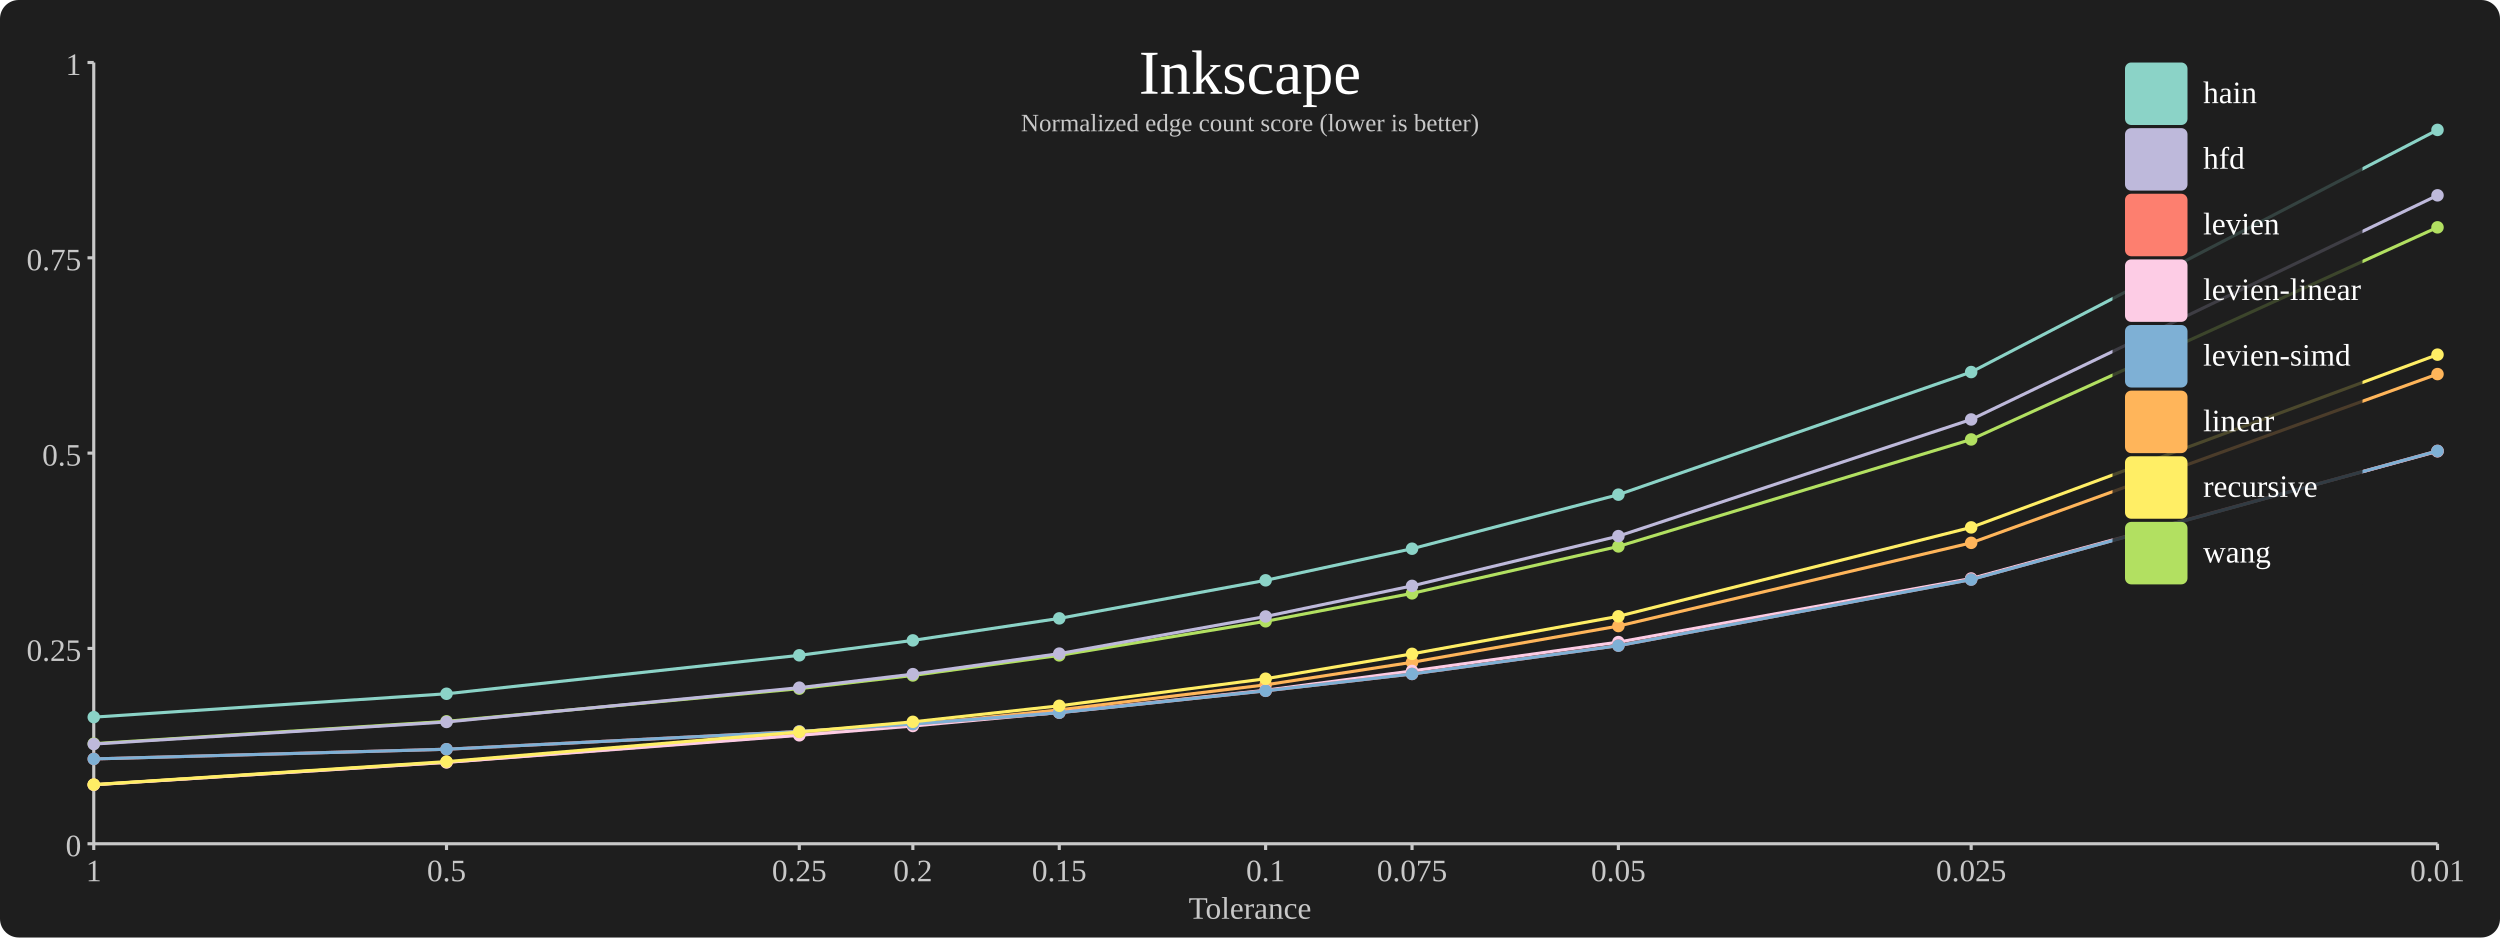
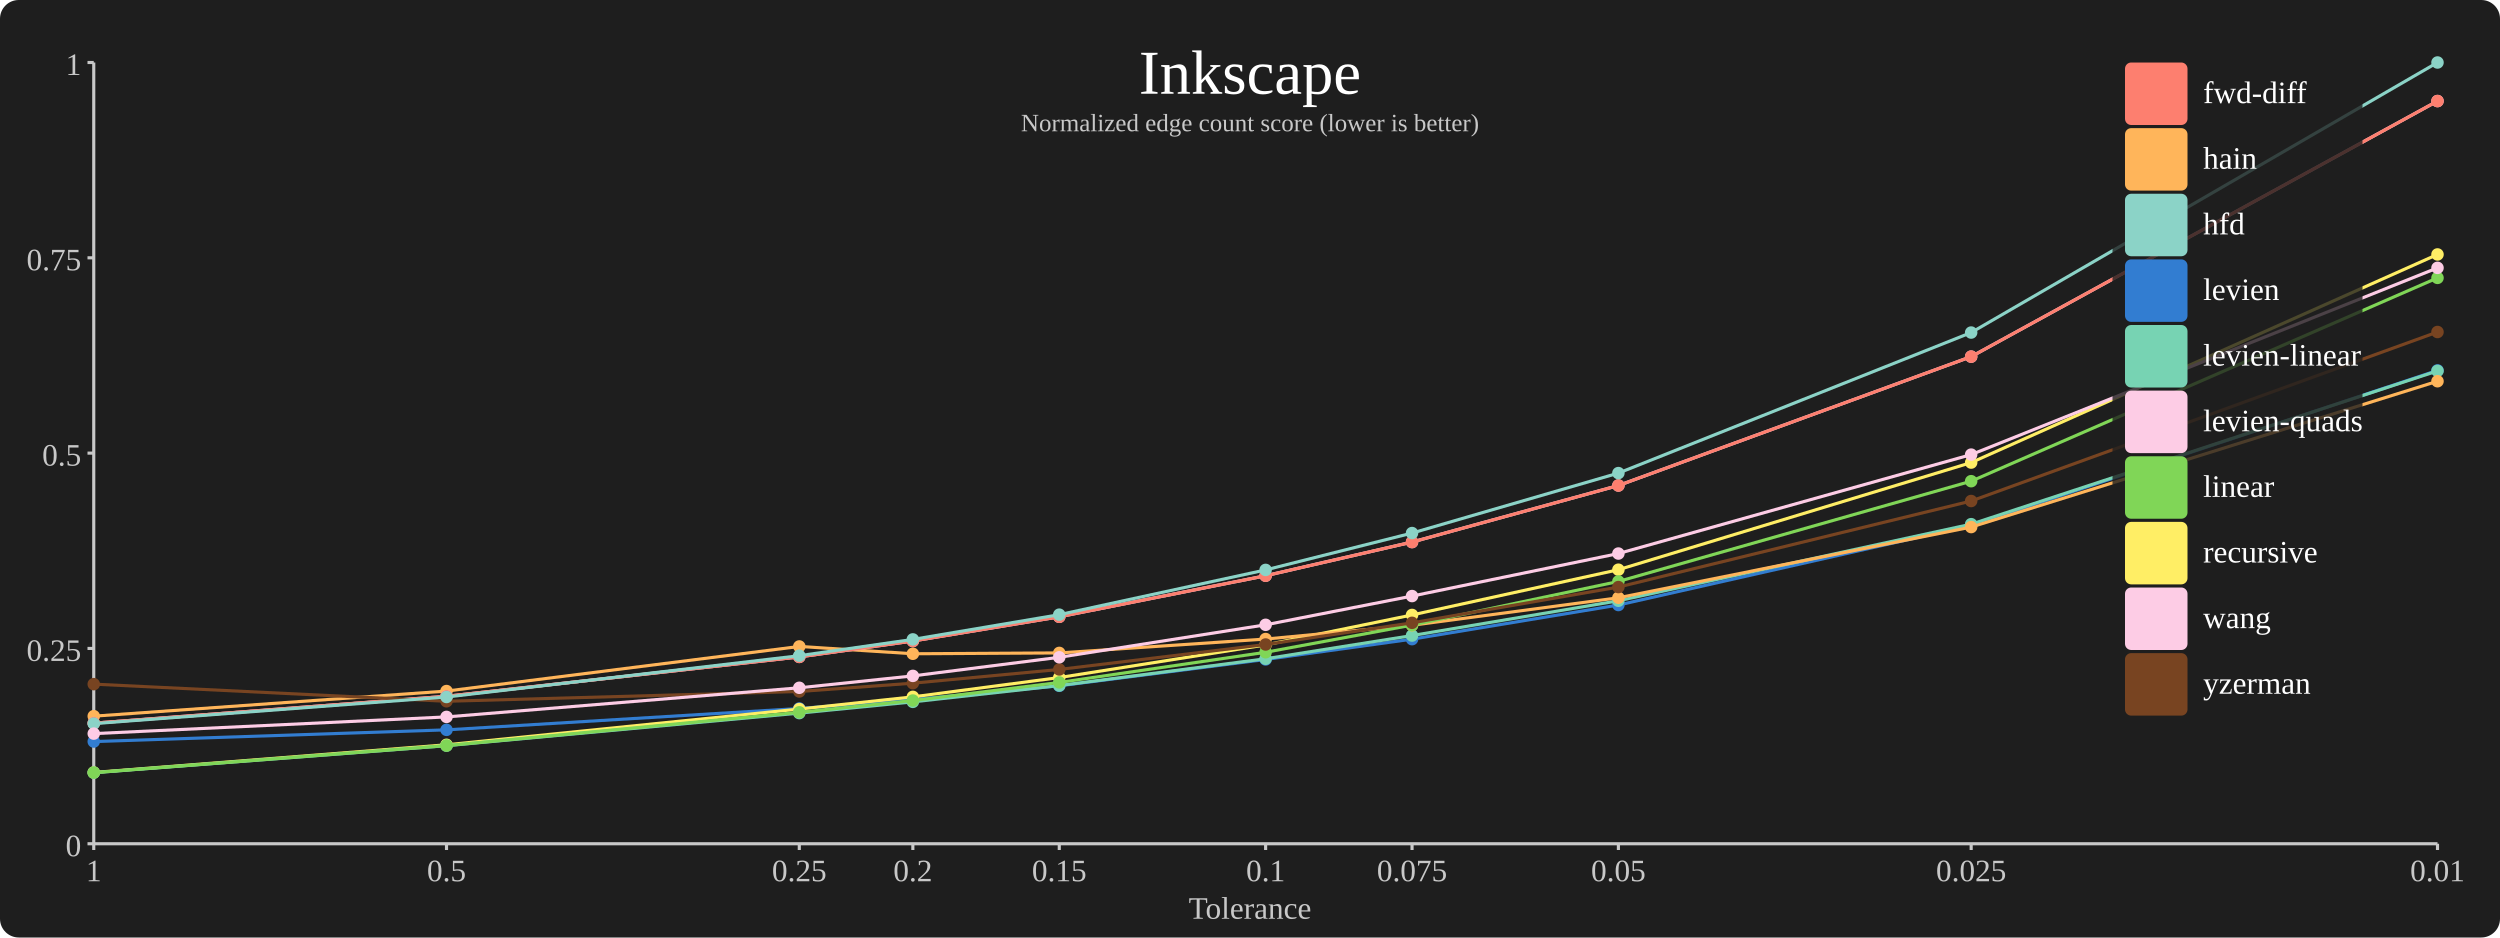
<svg xmlns="http://www.w3.org/2000/svg" viewBox="0 0 800 300">
  <rect x="0" y="0" width="800" height="300" ry="6" style="fill:rgb(30,30,30);stroke:none;fill-opacity:1;stroke-opacity:1;" />
  <path d="M 30 20 L 30 270" style="stroke:rgb(200,200,200);stroke-width:1" />
  <path d="M 30 270 L 780 270" style="stroke:rgb(200,200,200);stroke-width:1" />
  <path d="M 780 270 L 780 272" style="stroke:rgb(200,200,200);stroke-width:1" />
  <text x="780" y="282" style="font-size:10px;fill:rgb(200,200,200);text-anchor:middle;text-align:center;"> 0.01 </text>
  <path d="M 630.772 270 L 630.772 272" style="stroke:rgb(200,200,200);stroke-width:1" />
  <text x="630.772" y="282" style="font-size:10px;fill:rgb(200,200,200);text-anchor:middle;text-align:center;"> 0.025 </text>
  <path d="M 517.886 270 L 517.886 272" style="stroke:rgb(200,200,200);stroke-width:1" />
  <text x="517.886" y="282" style="font-size:10px;fill:rgb(200,200,200);text-anchor:middle;text-align:center;"> 0.05 </text>
  <path d="M 451.852 270 L 451.852 272" style="stroke:rgb(200,200,200);stroke-width:1" />
  <text x="451.852" y="282" style="font-size:10px;fill:rgb(200,200,200);text-anchor:middle;text-align:center;"> 0.075 </text>
  <path d="M 405 270 L 405 272" style="stroke:rgb(200,200,200);stroke-width:1" />
  <text x="405" y="282" style="font-size:10px;fill:rgb(200,200,200);text-anchor:middle;text-align:center;"> 0.1 </text>
  <path d="M 338.966 270 L 338.966 272" style="stroke:rgb(200,200,200);stroke-width:1" />
  <text x="338.966" y="282" style="font-size:10px;fill:rgb(200,200,200);text-anchor:middle;text-align:center;"> 0.15 </text>
  <path d="M 292.114 270 L 292.114 272" style="stroke:rgb(200,200,200);stroke-width:1" />
  <text x="292.114" y="282" style="font-size:10px;fill:rgb(200,200,200);text-anchor:middle;text-align:center;"> 0.2 </text>
  <path d="M 255.773 270 L 255.773 272" style="stroke:rgb(200,200,200);stroke-width:1" />
  <text x="255.773" y="282" style="font-size:10px;fill:rgb(200,200,200);text-anchor:middle;text-align:center;"> 0.25 </text>
  <path d="M 142.886 270 L 142.886 272" style="stroke:rgb(200,200,200);stroke-width:1" />
  <text x="142.886" y="282" style="font-size:10px;fill:rgb(200,200,200);text-anchor:middle;text-align:center;"> 0.5 </text>
  <path d="M 30 270 L 30 272" style="stroke:rgb(200,200,200);stroke-width:1" />
  <text x="30" y="282" style="font-size:10px;fill:rgb(200,200,200);text-anchor:middle;text-align:center;"> 1 </text>
  <path d="M 28 270 L 30 270" style="stroke:rgb(200,200,200);stroke-width:1" />
  <text x="26" y="274" style="font-size:10px;fill:rgb(200,200,200);text-anchor:end;text-align:right;"> 0 </text>
  <path d="M 28 207.5 L 30 207.5" style="stroke:rgb(200,200,200);stroke-width:1" />
  <text x="26" y="211.5" style="font-size:10px;fill:rgb(200,200,200);text-anchor:end;text-align:right;"> 0.25 </text>
  <path d="M 28 145 L 30 145" style="stroke:rgb(200,200,200);stroke-width:1" />
  <text x="26" y="149" style="font-size:10px;fill:rgb(200,200,200);text-anchor:end;text-align:right;"> 0.5 </text>
  <path d="M 28 82.5 L 30 82.5" style="stroke:rgb(200,200,200);stroke-width:1" />
  <text x="26" y="86.5" style="font-size:10px;fill:rgb(200,200,200);text-anchor:end;text-align:right;"> 0.75 </text>
  <path d="M 28 20 L 30 20" style="stroke:rgb(200,200,200);stroke-width:1" />
  <text x="26" y="24" style="font-size:10px;fill:rgb(200,200,200);text-anchor:end;text-align:right;"> 1 </text>
  <text x="400" y="294" style="font-size:10px;fill:rgb(200,200,200);text-anchor:middle;text-align:center;"> Tolerance </text>
-   <circle cx="780" cy="119.708" r="2" style="fill:rgb(255,181,90);stroke:none;fill-opacity:1;stroke-opacity:1;" />
-   <path d="M 780 119.708 L 630.772 173.707" style="stroke:rgb(255,181,90);stroke-width:1" />
-   <circle cx="630.772" cy="173.707" r="2" style="fill:rgb(255,181,90);stroke:none;fill-opacity:1;stroke-opacity:1;" />
-   <path d="M 630.772 173.707 L 517.886 200.335" style="stroke:rgb(255,181,90);stroke-width:1" />
-   <circle cx="517.886" cy="200.335" r="2" style="fill:rgb(255,181,90);stroke:none;fill-opacity:1;stroke-opacity:1;" />
-   <path d="M 517.886 200.335 L 451.852 211.93" style="stroke:rgb(255,181,90);stroke-width:1" />
-   <circle cx="451.852" cy="211.93" r="2" style="fill:rgb(255,181,90);stroke:none;fill-opacity:1;stroke-opacity:1;" />
-   <path d="M 451.852 211.93 L 405 219.143" style="stroke:rgb(255,181,90);stroke-width:1" />
-   <circle cx="405" cy="219.143" r="2" style="fill:rgb(255,181,90);stroke:none;fill-opacity:1;stroke-opacity:1;" />
-   <path d="M 405 219.143 L 338.966 227.155" style="stroke:rgb(255,181,90);stroke-width:1" />
-   <circle cx="338.966" cy="227.155" r="2" style="fill:rgb(255,181,90);stroke:none;fill-opacity:1;stroke-opacity:1;" />
-   <path d="M 338.966 227.155 L 292.114 231.96" style="stroke:rgb(255,181,90);stroke-width:1" />
-   <circle cx="292.114" cy="231.96" r="2" style="fill:rgb(255,181,90);stroke:none;fill-opacity:1;stroke-opacity:1;" />
-   <path d="M 292.114 231.96 L 255.773 235.08" style="stroke:rgb(255,181,90);stroke-width:1" />
-   <circle cx="255.773" cy="235.08" r="2" style="fill:rgb(255,181,90);stroke:none;fill-opacity:1;stroke-opacity:1;" />
-   <path d="M 255.773 235.08 L 142.886 243.923" style="stroke:rgb(255,181,90);stroke-width:1" />
-   <circle cx="142.886" cy="243.923" r="2" style="fill:rgb(255,181,90);stroke:none;fill-opacity:1;stroke-opacity:1;" />
-   <path d="M 142.886 243.923 L 30 251.11" style="stroke:rgb(255,181,90);stroke-width:1" />
-   <circle cx="30" cy="251.11" r="2" style="fill:rgb(255,181,90);stroke:none;fill-opacity:1;stroke-opacity:1;" />
-   <circle cx="780" cy="41.57" r="2" style="fill:rgb(139,211,199);stroke:none;fill-opacity:1;stroke-opacity:1;" />
-   <path d="M 780 41.57 L 630.772 119.057" style="stroke:rgb(139,211,199);stroke-width:1" />
-   <circle cx="630.772" cy="119.057" r="2" style="fill:rgb(139,211,199);stroke:none;fill-opacity:1;stroke-opacity:1;" />
-   <path d="M 630.772 119.057 L 517.886 158.29" style="stroke:rgb(139,211,199);stroke-width:1" />
-   <circle cx="517.886" cy="158.29" r="2" style="fill:rgb(139,211,199);stroke:none;fill-opacity:1;stroke-opacity:1;" />
-   <path d="M 517.886 158.29 L 451.852 175.588" style="stroke:rgb(139,211,199);stroke-width:1" />
-   <circle cx="451.852" cy="175.588" r="2" style="fill:rgb(139,211,199);stroke:none;fill-opacity:1;stroke-opacity:1;" />
-   <path d="M 451.852 175.588 L 405 185.7" style="stroke:rgb(139,211,199);stroke-width:1" />
-   <circle cx="405" cy="185.7" r="2" style="fill:rgb(139,211,199);stroke:none;fill-opacity:1;stroke-opacity:1;" />
-   <path d="M 405 185.7 L 338.966 197.88" style="stroke:rgb(139,211,199);stroke-width:1" />
-   <circle cx="338.966" cy="197.88" r="2" style="fill:rgb(139,211,199);stroke:none;fill-opacity:1;stroke-opacity:1;" />
-   <path d="M 338.966 197.88 L 292.114 204.925" style="stroke:rgb(139,211,199);stroke-width:1" />
-   <circle cx="292.114" cy="204.925" r="2" style="fill:rgb(139,211,199);stroke:none;fill-opacity:1;stroke-opacity:1;" />
-   <path d="M 292.114 204.925 L 255.773 209.697" style="stroke:rgb(139,211,199);stroke-width:1" />
-   <circle cx="255.773" cy="209.697" r="2" style="fill:rgb(139,211,199);stroke:none;fill-opacity:1;stroke-opacity:1;" />
-   <path d="M 255.773 209.697 L 142.886 222.005" style="stroke:rgb(139,211,199);stroke-width:1" />
-   <circle cx="142.886" cy="222.005" r="2" style="fill:rgb(139,211,199);stroke:none;fill-opacity:1;stroke-opacity:1;" />
-   <path d="M 142.886 222.005 L 30 229.488" style="stroke:rgb(139,211,199);stroke-width:1" />
-   <circle cx="30" cy="229.488" r="2" style="fill:rgb(139,211,199);stroke:none;fill-opacity:1;stroke-opacity:1;" />
-   <circle cx="780" cy="144.417" r="2" style="fill:rgb(253,204,229);stroke:none;fill-opacity:1;stroke-opacity:1;" />
-   <path d="M 780 144.417 L 630.772 185.12" style="stroke:rgb(253,204,229);stroke-width:1" />
-   <circle cx="630.772" cy="185.12" r="2" style="fill:rgb(253,204,229);stroke:none;fill-opacity:1;stroke-opacity:1;" />
-   <path d="M 630.772 185.12 L 517.886 205.465" style="stroke:rgb(253,204,229);stroke-width:1" />
-   <circle cx="517.886" cy="205.465" r="2" style="fill:rgb(253,204,229);stroke:none;fill-opacity:1;stroke-opacity:1;" />
-   <path d="M 517.886 205.465 L 451.852 214.702" style="stroke:rgb(253,204,229);stroke-width:1" />
-   <circle cx="451.852" cy="214.702" r="2" style="fill:rgb(253,204,229);stroke:none;fill-opacity:1;stroke-opacity:1;" />
-   <path d="M 451.852 214.702 L 405 220.865" style="stroke:rgb(253,204,229);stroke-width:1" />
-   <circle cx="405" cy="220.865" r="2" style="fill:rgb(253,204,229);stroke:none;fill-opacity:1;stroke-opacity:1;" />
-   <path d="M 405 220.865 L 338.966 227.98" style="stroke:rgb(253,204,229);stroke-width:1" />
-   <circle cx="338.966" cy="227.98" r="2" style="fill:rgb(253,204,229);stroke:none;fill-opacity:1;stroke-opacity:1;" />
-   <path d="M 338.966 227.98 L 292.114 232.317" style="stroke:rgb(253,204,229);stroke-width:1" />
-   <circle cx="292.114" cy="232.317" r="2" style="fill:rgb(253,204,229);stroke:none;fill-opacity:1;stroke-opacity:1;" />
-   <path d="M 292.114 232.317 L 255.773 235.3" style="stroke:rgb(253,204,229);stroke-width:1" />
-   <circle cx="255.773" cy="235.3" r="2" style="fill:rgb(253,204,229);stroke:none;fill-opacity:1;stroke-opacity:1;" />
-   <path d="M 255.773 235.3 L 142.886 243.955" style="stroke:rgb(253,204,229);stroke-width:1" />
-   <circle cx="142.886" cy="243.955" r="2" style="fill:rgb(253,204,229);stroke:none;fill-opacity:1;stroke-opacity:1;" />
-   <path d="M 142.886 243.955 L 30 251.125" style="stroke:rgb(253,204,229);stroke-width:1" />
-   <circle cx="30" cy="251.125" r="2" style="fill:rgb(253,204,229);stroke:none;fill-opacity:1;stroke-opacity:1;" />
-   <circle cx="780" cy="144.282" r="2" style="fill:rgb(253,127,111);stroke:none;fill-opacity:1;stroke-opacity:1;" />
-   <path d="M 780 144.282 L 630.772 185.445" style="stroke:rgb(253,127,111);stroke-width:1" />
-   <circle cx="630.772" cy="185.445" r="2" style="fill:rgb(253,127,111);stroke:none;fill-opacity:1;stroke-opacity:1;" />
-   <path d="M 630.772 185.445 L 517.886 206.595" style="stroke:rgb(253,127,111);stroke-width:1" />
-   <circle cx="517.886" cy="206.595" r="2" style="fill:rgb(253,127,111);stroke:none;fill-opacity:1;stroke-opacity:1;" />
-   <path d="M 517.886 206.595 L 451.852 215.662" style="stroke:rgb(253,127,111);stroke-width:1" />
-   <circle cx="451.852" cy="215.662" r="2" style="fill:rgb(253,127,111);stroke:none;fill-opacity:1;stroke-opacity:1;" />
-   <path d="M 451.852 215.662 L 405 221.055" style="stroke:rgb(253,127,111);stroke-width:1" />
-   <circle cx="405" cy="221.055" r="2" style="fill:rgb(253,127,111);stroke:none;fill-opacity:1;stroke-opacity:1;" />
-   <path d="M 405 221.055 L 338.966 228.053" style="stroke:rgb(253,127,111);stroke-width:1" />
-   <circle cx="338.966" cy="228.053" r="2" style="fill:rgb(253,127,111);stroke:none;fill-opacity:1;stroke-opacity:1;" />
-   <path d="M 338.966 228.053 L 292.114 231.688" style="stroke:rgb(253,127,111);stroke-width:1" />
-   <circle cx="292.114" cy="231.688" r="2" style="fill:rgb(253,127,111);stroke:none;fill-opacity:1;stroke-opacity:1;" />
-   <path d="M 292.114 231.688 L 255.773 234.07" style="stroke:rgb(253,127,111);stroke-width:1" />
-   <circle cx="255.773" cy="234.07" r="2" style="fill:rgb(253,127,111);stroke:none;fill-opacity:1;stroke-opacity:1;" />
-   <path d="M 255.773 234.07 L 142.886 239.75" style="stroke:rgb(253,127,111);stroke-width:1" />
-   <circle cx="142.886" cy="239.75" r="2" style="fill:rgb(253,127,111);stroke:none;fill-opacity:1;stroke-opacity:1;" />
-   <path d="M 142.886 239.75 L 30 242.855" style="stroke:rgb(253,127,111);stroke-width:1" />
-   <circle cx="30" cy="242.855" r="2" style="fill:rgb(253,127,111);stroke:none;fill-opacity:1;stroke-opacity:1;" />
-   <circle cx="780" cy="72.748" r="2" style="fill:rgb(178,224,97);stroke:none;fill-opacity:1;stroke-opacity:1;" />
-   <path d="M 780 72.748 L 630.772 140.625" style="stroke:rgb(178,224,97);stroke-width:1" />
-   <circle cx="630.772" cy="140.625" r="2" style="fill:rgb(178,224,97);stroke:none;fill-opacity:1;stroke-opacity:1;" />
-   <path d="M 630.772 140.625 L 517.886 174.85" style="stroke:rgb(178,224,97);stroke-width:1" />
-   <circle cx="517.886" cy="174.85" r="2" style="fill:rgb(178,224,97);stroke:none;fill-opacity:1;stroke-opacity:1;" />
-   <path d="M 517.886 174.85 L 451.852 189.873" style="stroke:rgb(178,224,97);stroke-width:1" />
-   <circle cx="451.852" cy="189.873" r="2" style="fill:rgb(178,224,97);stroke:none;fill-opacity:1;stroke-opacity:1;" />
-   <path d="M 451.852 189.873 L 405 198.812" style="stroke:rgb(178,224,97);stroke-width:1" />
-   <circle cx="405" cy="198.812" r="2" style="fill:rgb(178,224,97);stroke:none;fill-opacity:1;stroke-opacity:1;" />
-   <path d="M 405 198.812 L 338.966 209.72" style="stroke:rgb(178,224,97);stroke-width:1" />
-   <circle cx="338.966" cy="209.72" r="2" style="fill:rgb(178,224,97);stroke:none;fill-opacity:1;stroke-opacity:1;" />
-   <path d="M 338.966 209.72 L 292.114 216.147" style="stroke:rgb(178,224,97);stroke-width:1" />
-   <circle cx="292.114" cy="216.147" r="2" style="fill:rgb(178,224,97);stroke:none;fill-opacity:1;stroke-opacity:1;" />
-   <path d="M 292.114 216.147 L 255.773 220.373" style="stroke:rgb(178,224,97);stroke-width:1" />
-   <circle cx="255.773" cy="220.373" r="2" style="fill:rgb(178,224,97);stroke:none;fill-opacity:1;stroke-opacity:1;" />
-   <path d="M 255.773 220.373 L 142.886 230.825" style="stroke:rgb(178,224,97);stroke-width:1" />
-   <circle cx="142.886" cy="230.825" r="2" style="fill:rgb(178,224,97);stroke:none;fill-opacity:1;stroke-opacity:1;" />
-   <path d="M 142.886 230.825 L 30 237.965" style="stroke:rgb(178,224,97);stroke-width:1" />
-   <circle cx="30" cy="237.965" r="2" style="fill:rgb(178,224,97);stroke:none;fill-opacity:1;stroke-opacity:1;" />
-   <circle cx="780" cy="62.505" r="2" style="fill:rgb(190,185,219);stroke:none;fill-opacity:1;stroke-opacity:1;" />
-   <path d="M 780 62.505 L 630.772 134.23" style="stroke:rgb(190,185,219);stroke-width:1" />
-   <circle cx="630.772" cy="134.23" r="2" style="fill:rgb(190,185,219);stroke:none;fill-opacity:1;stroke-opacity:1;" />
-   <path d="M 630.772 134.23 L 517.886 171.555" style="stroke:rgb(190,185,219);stroke-width:1" />
-   <circle cx="517.886" cy="171.555" r="2" style="fill:rgb(190,185,219);stroke:none;fill-opacity:1;stroke-opacity:1;" />
-   <path d="M 517.886 171.555 L 451.852 187.485" style="stroke:rgb(190,185,219);stroke-width:1" />
-   <circle cx="451.852" cy="187.485" r="2" style="fill:rgb(190,185,219);stroke:none;fill-opacity:1;stroke-opacity:1;" />
-   <path d="M 451.852 187.485 L 405 197.27" style="stroke:rgb(190,185,219);stroke-width:1" />
-   <circle cx="405" cy="197.27" r="2" style="fill:rgb(190,185,219);stroke:none;fill-opacity:1;stroke-opacity:1;" />
-   <path d="M 405 197.27 L 338.966 209.157" style="stroke:rgb(190,185,219);stroke-width:1" />
-   <circle cx="338.966" cy="209.157" r="2" style="fill:rgb(190,185,219);stroke:none;fill-opacity:1;stroke-opacity:1;" />
-   <path d="M 338.966 209.157 L 292.114 215.725" style="stroke:rgb(190,185,219);stroke-width:1" />
-   <circle cx="292.114" cy="215.725" r="2" style="fill:rgb(190,185,219);stroke:none;fill-opacity:1;stroke-opacity:1;" />
-   <path d="M 292.114 215.725 L 255.773 220.053" style="stroke:rgb(190,185,219);stroke-width:1" />
-   <circle cx="255.773" cy="220.053" r="2" style="fill:rgb(190,185,219);stroke:none;fill-opacity:1;stroke-opacity:1;" />
-   <path d="M 255.773 220.053 L 142.886 231.022" style="stroke:rgb(190,185,219);stroke-width:1" />
-   <circle cx="142.886" cy="231.022" r="2" style="fill:rgb(190,185,219);stroke:none;fill-opacity:1;stroke-opacity:1;" />
-   <path d="M 142.886 231.022 L 30 238.095" style="stroke:rgb(190,185,219);stroke-width:1" />
-   <circle cx="30" cy="238.095" r="2" style="fill:rgb(190,185,219);stroke:none;fill-opacity:1;stroke-opacity:1;" />
-   <circle cx="780" cy="144.298" r="2" style="fill:rgb(126,176,213);stroke:none;fill-opacity:1;stroke-opacity:1;" />
-   <path d="M 780 144.298 L 630.772 185.47" style="stroke:rgb(126,176,213);stroke-width:1" />
-   <circle cx="630.772" cy="185.47" r="2" style="fill:rgb(126,176,213);stroke:none;fill-opacity:1;stroke-opacity:1;" />
-   <path d="M 630.772 185.47 L 517.886 206.607" style="stroke:rgb(126,176,213);stroke-width:1" />
-   <circle cx="517.886" cy="206.607" r="2" style="fill:rgb(126,176,213);stroke:none;fill-opacity:1;stroke-opacity:1;" />
-   <path d="M 517.886 206.607 L 451.852 215.662" style="stroke:rgb(126,176,213);stroke-width:1" />
-   <circle cx="451.852" cy="215.662" r="2" style="fill:rgb(126,176,213);stroke:none;fill-opacity:1;stroke-opacity:1;" />
-   <path d="M 451.852 215.662 L 405 221.06" style="stroke:rgb(126,176,213);stroke-width:1" />
-   <circle cx="405" cy="221.06" r="2" style="fill:rgb(126,176,213);stroke:none;fill-opacity:1;stroke-opacity:1;" />
-   <path d="M 405 221.06 L 338.966 228.058" style="stroke:rgb(126,176,213);stroke-width:1" />
-   <circle cx="338.966" cy="228.058" r="2" style="fill:rgb(126,176,213);stroke:none;fill-opacity:1;stroke-opacity:1;" />
-   <path d="M 338.966 228.058 L 292.114 231.695" style="stroke:rgb(126,176,213);stroke-width:1" />
-   <circle cx="292.114" cy="231.695" r="2" style="fill:rgb(126,176,213);stroke:none;fill-opacity:1;stroke-opacity:1;" />
-   <path d="M 292.114 231.695 L 255.773 234.072" style="stroke:rgb(126,176,213);stroke-width:1" />
-   <circle cx="255.773" cy="234.072" r="2" style="fill:rgb(126,176,213);stroke:none;fill-opacity:1;stroke-opacity:1;" />
-   <path d="M 255.773 234.072 L 142.886 239.752" style="stroke:rgb(126,176,213);stroke-width:1" />
-   <circle cx="142.886" cy="239.752" r="2" style="fill:rgb(126,176,213);stroke:none;fill-opacity:1;stroke-opacity:1;" />
-   <path d="M 142.886 239.752 L 30 242.857" style="stroke:rgb(126,176,213);stroke-width:1" />
-   <circle cx="30" cy="242.857" r="2" style="fill:rgb(126,176,213);stroke:none;fill-opacity:1;stroke-opacity:1;" />
-   <circle cx="780" cy="113.485" r="2" style="fill:rgb(255,238,101);stroke:none;fill-opacity:1;stroke-opacity:1;" />
-   <path d="M 780 113.485 L 630.772 168.765" style="stroke:rgb(255,238,101);stroke-width:1" />
-   <circle cx="630.772" cy="168.765" r="2" style="fill:rgb(255,238,101);stroke:none;fill-opacity:1;stroke-opacity:1;" />
-   <path d="M 630.772 168.765 L 517.886 197.215" style="stroke:rgb(255,238,101);stroke-width:1" />
-   <circle cx="517.886" cy="197.215" r="2" style="fill:rgb(255,238,101);stroke:none;fill-opacity:1;stroke-opacity:1;" />
-   <path d="M 517.886 197.215 L 451.852 209.232" style="stroke:rgb(255,238,101);stroke-width:1" />
-   <circle cx="451.852" cy="209.232" r="2" style="fill:rgb(255,238,101);stroke:none;fill-opacity:1;stroke-opacity:1;" />
-   <path d="M 451.852 209.232 L 405 217.19" style="stroke:rgb(255,238,101);stroke-width:1" />
-   <circle cx="405" cy="217.19" r="2" style="fill:rgb(255,238,101);stroke:none;fill-opacity:1;stroke-opacity:1;" />
-   <path d="M 405 217.19 L 338.966 225.857" style="stroke:rgb(255,238,101);stroke-width:1" />
-   <circle cx="338.966" cy="225.857" r="2" style="fill:rgb(255,238,101);stroke:none;fill-opacity:1;stroke-opacity:1;" />
-   <path d="M 338.966 225.857 L 292.114 230.985" style="stroke:rgb(255,238,101);stroke-width:1" />
-   <circle cx="292.114" cy="230.985" r="2" style="fill:rgb(255,238,101);stroke:none;fill-opacity:1;stroke-opacity:1;" />
-   <path d="M 292.114 230.985 L 255.773 234.225" style="stroke:rgb(255,238,101);stroke-width:1" />
-   <circle cx="255.773" cy="234.225" r="2" style="fill:rgb(255,238,101);stroke:none;fill-opacity:1;stroke-opacity:1;" />
-   <path d="M 255.773 234.225 L 142.886 243.715" style="stroke:rgb(255,238,101);stroke-width:1" />
-   <circle cx="142.886" cy="243.715" r="2" style="fill:rgb(255,238,101);stroke:none;fill-opacity:1;stroke-opacity:1;" />
-   <path d="M 142.886 243.715 L 30 251.065" style="stroke:rgb(255,238,101);stroke-width:1" />
-   <circle cx="30" cy="251.065" r="2" style="fill:rgb(255,238,101);stroke:none;fill-opacity:1;stroke-opacity:1;" />
-   <rect x="676" y="16" width="80" height="175" ry="4" style="fill:rgb(30,30,30);stroke:none;fill-opacity:0.8;stroke-opacity:1;" />
-   <rect x="680" y="20" width="20" height="20" ry="2" style="fill:rgb(139,211,199);stroke:none;fill-opacity:1;stroke-opacity:1;" />
-   <text x="705" y="33" style="font-size:10px;fill:rgb(255,255,255);text-anchor:start;text-align:left;"> hain </text>
-   <rect x="680" y="41" width="20" height="20" ry="2" style="fill:rgb(190,185,219);stroke:none;fill-opacity:1;stroke-opacity:1;" />
-   <text x="705" y="54" style="font-size:10px;fill:rgb(255,255,255);text-anchor:start;text-align:left;"> hfd </text>
-   <rect x="680" y="62" width="20" height="20" ry="2" style="fill:rgb(253,127,111);stroke:none;fill-opacity:1;stroke-opacity:1;" />
-   <text x="705" y="75" style="font-size:10px;fill:rgb(255,255,255);text-anchor:start;text-align:left;"> levien </text>
-   <rect x="680" y="83" width="20" height="20" ry="2" style="fill:rgb(253,204,229);stroke:none;fill-opacity:1;stroke-opacity:1;" />
-   <text x="705" y="96" style="font-size:10px;fill:rgb(255,255,255);text-anchor:start;text-align:left;"> levien-linear </text>
-   <rect x="680" y="104" width="20" height="20" ry="2" style="fill:rgb(126,176,213);stroke:none;fill-opacity:1;stroke-opacity:1;" />
-   <text x="705" y="117" style="font-size:10px;fill:rgb(255,255,255);text-anchor:start;text-align:left;"> levien-simd </text>
-   <rect x="680" y="125" width="20" height="20" ry="2" style="fill:rgb(255,181,90);stroke:none;fill-opacity:1;stroke-opacity:1;" />
-   <text x="705" y="138" style="font-size:10px;fill:rgb(255,255,255);text-anchor:start;text-align:left;"> linear </text>
-   <rect x="680" y="146" width="20" height="20" ry="2" style="fill:rgb(255,238,101);stroke:none;fill-opacity:1;stroke-opacity:1;" />
-   <text x="705" y="159" style="font-size:10px;fill:rgb(255,255,255);text-anchor:start;text-align:left;"> recursive </text>
-   <rect x="680" y="167" width="20" height="20" ry="2" style="fill:rgb(178,224,97);stroke:none;fill-opacity:1;stroke-opacity:1;" />
-   <text x="705" y="180" style="font-size:10px;fill:rgb(255,255,255);text-anchor:start;text-align:left;"> wang </text>
+   <circle cx="780" cy="118.528" r="2" style="fill:rgb(50,125,209);stroke:none;fill-opacity:1;stroke-opacity:1;" />
+   <path d="M 780 118.528 L 630.772 168.123" style="stroke:rgb(50,125,209);stroke-width:1" />
+   <circle cx="630.772" cy="168.123" r="2" style="fill:rgb(50,125,209);stroke:none;fill-opacity:1;stroke-opacity:1;" />
+   <path d="M 630.772 168.123 L 517.886 193.607" style="stroke:rgb(50,125,209);stroke-width:1" />
+   <circle cx="517.886" cy="193.607" r="2" style="fill:rgb(50,125,209);stroke:none;fill-opacity:1;stroke-opacity:1;" />
+   <path d="M 517.886 193.607 L 451.852 204.53" style="stroke:rgb(50,125,209);stroke-width:1" />
+   <circle cx="451.852" cy="204.53" r="2" style="fill:rgb(50,125,209);stroke:none;fill-opacity:1;stroke-opacity:1;" />
+   <path d="M 451.852 204.53 L 405 211.028" style="stroke:rgb(50,125,209);stroke-width:1" />
+   <circle cx="405" cy="211.028" r="2" style="fill:rgb(50,125,209);stroke:none;fill-opacity:1;stroke-opacity:1;" />
+   <path d="M 405 211.028 L 338.966 219.458" style="stroke:rgb(50,125,209);stroke-width:1" />
+   <circle cx="338.966" cy="219.458" r="2" style="fill:rgb(50,125,209);stroke:none;fill-opacity:1;stroke-opacity:1;" />
+   <path d="M 338.966 219.458 L 292.114 223.84" style="stroke:rgb(50,125,209);stroke-width:1" />
+   <circle cx="292.114" cy="223.84" r="2" style="fill:rgb(50,125,209);stroke:none;fill-opacity:1;stroke-opacity:1;" />
+   <path d="M 292.114 223.84 L 255.773 226.71" style="stroke:rgb(50,125,209);stroke-width:1" />
+   <circle cx="255.773" cy="226.71" r="2" style="fill:rgb(50,125,209);stroke:none;fill-opacity:1;stroke-opacity:1;" />
+   <path d="M 255.773 226.71 L 142.886 233.553" style="stroke:rgb(50,125,209);stroke-width:1" />
+   <circle cx="142.886" cy="233.553" r="2" style="fill:rgb(50,125,209);stroke:none;fill-opacity:1;stroke-opacity:1;" />
+   <path d="M 142.886 233.553 L 30 237.295" style="stroke:rgb(50,125,209);stroke-width:1" />
+   <circle cx="30" cy="237.295" r="2" style="fill:rgb(50,125,209);stroke:none;fill-opacity:1;stroke-opacity:1;" />
+   <circle cx="780" cy="81.422" r="2" style="fill:rgb(255,238,101);stroke:none;fill-opacity:1;stroke-opacity:1;" />
+   <path d="M 780 81.422 L 630.772 148.025" style="stroke:rgb(255,238,101);stroke-width:1" />
+   <circle cx="630.772" cy="148.025" r="2" style="fill:rgb(255,238,101);stroke:none;fill-opacity:1;stroke-opacity:1;" />
+   <path d="M 630.772 148.025 L 517.886 182.305" style="stroke:rgb(255,238,101);stroke-width:1" />
+   <circle cx="517.886" cy="182.305" r="2" style="fill:rgb(255,238,101);stroke:none;fill-opacity:1;stroke-opacity:1;" />
+   <path d="M 517.886 182.305 L 451.852 196.785" style="stroke:rgb(255,238,101);stroke-width:1" />
+   <circle cx="451.852" cy="196.785" r="2" style="fill:rgb(255,238,101);stroke:none;fill-opacity:1;stroke-opacity:1;" />
+   <path d="M 451.852 196.785 L 405 206.373" style="stroke:rgb(255,238,101);stroke-width:1" />
+   <circle cx="405" cy="206.373" r="2" style="fill:rgb(255,238,101);stroke:none;fill-opacity:1;stroke-opacity:1;" />
+   <path d="M 405 206.373 L 338.966 216.815" style="stroke:rgb(255,238,101);stroke-width:1" />
+   <circle cx="338.966" cy="216.815" r="2" style="fill:rgb(255,238,101);stroke:none;fill-opacity:1;stroke-opacity:1;" />
+   <path d="M 338.966 216.815 L 292.114 222.993" style="stroke:rgb(255,238,101);stroke-width:1" />
+   <circle cx="292.114" cy="222.993" r="2" style="fill:rgb(255,238,101);stroke:none;fill-opacity:1;stroke-opacity:1;" />
+   <path d="M 292.114 222.993 L 255.773 226.895" style="stroke:rgb(255,238,101);stroke-width:1" />
+   <circle cx="255.773" cy="226.895" r="2" style="fill:rgb(255,238,101);stroke:none;fill-opacity:1;stroke-opacity:1;" />
+   <path d="M 255.773 226.895 L 142.886 238.33" style="stroke:rgb(255,238,101);stroke-width:1" />
+   <circle cx="142.886" cy="238.33" r="2" style="fill:rgb(255,238,101);stroke:none;fill-opacity:1;stroke-opacity:1;" />
+   <path d="M 142.886 238.33 L 30 247.185" style="stroke:rgb(255,238,101);stroke-width:1" />
+   <circle cx="30" cy="247.185" r="2" style="fill:rgb(255,238,101);stroke:none;fill-opacity:1;stroke-opacity:1;" />
+   <circle cx="780" cy="118.693" r="2" style="fill:rgb(119,211,179);stroke:none;fill-opacity:1;stroke-opacity:1;" />
+   <path d="M 780 118.693 L 630.772 167.732" style="stroke:rgb(119,211,179);stroke-width:1" />
+   <circle cx="630.772" cy="167.732" r="2" style="fill:rgb(119,211,179);stroke:none;fill-opacity:1;stroke-opacity:1;" />
+   <path d="M 630.772 167.732 L 517.886 192.245" style="stroke:rgb(119,211,179);stroke-width:1" />
+   <circle cx="517.886" cy="192.245" r="2" style="fill:rgb(119,211,179);stroke:none;fill-opacity:1;stroke-opacity:1;" />
+   <path d="M 517.886 192.245 L 451.852 203.375" style="stroke:rgb(119,211,179);stroke-width:1" />
+   <circle cx="451.852" cy="203.375" r="2" style="fill:rgb(119,211,179);stroke:none;fill-opacity:1;stroke-opacity:1;" />
+   <path d="M 451.852 203.375 L 405 210.8" style="stroke:rgb(119,211,179);stroke-width:1" />
+   <circle cx="405" cy="210.8" r="2" style="fill:rgb(119,211,179);stroke:none;fill-opacity:1;stroke-opacity:1;" />
+   <path d="M 405 210.8 L 338.966 219.373" style="stroke:rgb(119,211,179);stroke-width:1" />
+   <circle cx="338.966" cy="219.373" r="2" style="fill:rgb(119,211,179);stroke:none;fill-opacity:1;stroke-opacity:1;" />
+   <path d="M 338.966 219.373 L 292.114 224.597" style="stroke:rgb(119,211,179);stroke-width:1" />
+   <circle cx="292.114" cy="224.597" r="2" style="fill:rgb(119,211,179);stroke:none;fill-opacity:1;stroke-opacity:1;" />
+   <path d="M 292.114 224.597 L 255.773 228.19" style="stroke:rgb(119,211,179);stroke-width:1" />
+   <circle cx="255.773" cy="228.19" r="2" style="fill:rgb(119,211,179);stroke:none;fill-opacity:1;stroke-opacity:1;" />
+   <path d="M 255.773 228.19 L 142.886 238.62" style="stroke:rgb(119,211,179);stroke-width:1" />
+   <circle cx="142.886" cy="238.62" r="2" style="fill:rgb(119,211,179);stroke:none;fill-opacity:1;stroke-opacity:1;" />
+   <path d="M 142.886 238.62 L 30 247.26" style="stroke:rgb(119,211,179);stroke-width:1" />
+   <circle cx="30" cy="247.26" r="2" style="fill:rgb(119,211,179);stroke:none;fill-opacity:1;stroke-opacity:1;" />
+   <circle cx="780" cy="121.995" r="2" style="fill:rgb(255,181,90);stroke:none;fill-opacity:1;stroke-opacity:1;" />
+   <path d="M 780 121.995 L 630.772 168.66" style="stroke:rgb(255,181,90);stroke-width:1" />
+   <circle cx="630.772" cy="168.66" r="2" style="fill:rgb(255,181,90);stroke:none;fill-opacity:1;stroke-opacity:1;" />
+   <path d="M 630.772 168.66 L 517.886 191.287" style="stroke:rgb(255,181,90);stroke-width:1" />
+   <circle cx="517.886" cy="191.287" r="2" style="fill:rgb(255,181,90);stroke:none;fill-opacity:1;stroke-opacity:1;" />
+   <path d="M 517.886 191.287 L 451.852 200.085" style="stroke:rgb(255,181,90);stroke-width:1" />
+   <circle cx="451.852" cy="200.085" r="2" style="fill:rgb(255,181,90);stroke:none;fill-opacity:1;stroke-opacity:1;" />
+   <path d="M 451.852 200.085 L 405 204.493" style="stroke:rgb(255,181,90);stroke-width:1" />
+   <circle cx="405" cy="204.493" r="2" style="fill:rgb(255,181,90);stroke:none;fill-opacity:1;stroke-opacity:1;" />
+   <path d="M 405 204.493 L 338.966 208.933" style="stroke:rgb(255,181,90);stroke-width:1" />
+   <circle cx="338.966" cy="208.933" r="2" style="fill:rgb(255,181,90);stroke:none;fill-opacity:1;stroke-opacity:1;" />
+   <path d="M 338.966 208.933 L 292.114 209.208" style="stroke:rgb(255,181,90);stroke-width:1" />
+   <circle cx="292.114" cy="209.208" r="2" style="fill:rgb(255,181,90);stroke:none;fill-opacity:1;stroke-opacity:1;" />
+   <path d="M 292.114 209.208 L 255.773 206.865" style="stroke:rgb(255,181,90);stroke-width:1" />
+   <circle cx="255.773" cy="206.865" r="2" style="fill:rgb(255,181,90);stroke:none;fill-opacity:1;stroke-opacity:1;" />
+   <path d="M 255.773 206.865 L 142.886 221.137" style="stroke:rgb(255,181,90);stroke-width:1" />
+   <circle cx="142.886" cy="221.137" r="2" style="fill:rgb(255,181,90);stroke:none;fill-opacity:1;stroke-opacity:1;" />
+   <path d="M 142.886 221.137 L 30 229.175" style="stroke:rgb(255,181,90);stroke-width:1" />
+   <circle cx="30" cy="229.175" r="2" style="fill:rgb(255,181,90);stroke:none;fill-opacity:1;stroke-opacity:1;" />
+   <circle cx="780" cy="32.34" r="2" style="fill:rgb(253,204,229);stroke:none;fill-opacity:1;stroke-opacity:1;" />
+   <path d="M 780 32.34 L 630.772 114.123" style="stroke:rgb(253,204,229);stroke-width:1" />
+   <circle cx="630.772" cy="114.123" r="2" style="fill:rgb(253,204,229);stroke:none;fill-opacity:1;stroke-opacity:1;" />
+   <path d="M 630.772 114.123 L 517.886 155.357" style="stroke:rgb(253,204,229);stroke-width:1" />
+   <circle cx="517.886" cy="155.357" r="2" style="fill:rgb(253,204,229);stroke:none;fill-opacity:1;stroke-opacity:1;" />
+   <path d="M 517.886 155.357 L 451.852 173.457" style="stroke:rgb(253,204,229);stroke-width:1" />
+   <circle cx="451.852" cy="173.457" r="2" style="fill:rgb(253,204,229);stroke:none;fill-opacity:1;stroke-opacity:1;" />
+   <path d="M 451.852 173.457 L 405 184.228" style="stroke:rgb(253,204,229);stroke-width:1" />
+   <circle cx="405" cy="184.228" r="2" style="fill:rgb(253,204,229);stroke:none;fill-opacity:1;stroke-opacity:1;" />
+   <path d="M 405 184.228 L 338.966 197.373" style="stroke:rgb(253,204,229);stroke-width:1" />
+   <circle cx="338.966" cy="197.373" r="2" style="fill:rgb(253,204,229);stroke:none;fill-opacity:1;stroke-opacity:1;" />
+   <path d="M 338.966 197.373 L 292.114 205.118" style="stroke:rgb(253,204,229);stroke-width:1" />
+   <circle cx="292.114" cy="205.118" r="2" style="fill:rgb(253,204,229);stroke:none;fill-opacity:1;stroke-opacity:1;" />
+   <path d="M 292.114 205.118 L 255.773 210.208" style="stroke:rgb(253,204,229);stroke-width:1" />
+   <circle cx="255.773" cy="210.208" r="2" style="fill:rgb(253,204,229);stroke:none;fill-opacity:1;stroke-opacity:1;" />
+   <path d="M 255.773 210.208 L 142.886 222.8" style="stroke:rgb(253,204,229);stroke-width:1" />
+   <circle cx="142.886" cy="222.8" r="2" style="fill:rgb(253,204,229);stroke:none;fill-opacity:1;stroke-opacity:1;" />
+   <path d="M 142.886 222.8 L 30 231.403" style="stroke:rgb(253,204,229);stroke-width:1" />
+   <circle cx="30" cy="231.403" r="2" style="fill:rgb(253,204,229);stroke:none;fill-opacity:1;stroke-opacity:1;" />
+   <circle cx="780" cy="88.92" r="2" style="fill:rgb(128,214,87);stroke:none;fill-opacity:1;stroke-opacity:1;" />
+   <path d="M 780 88.92 L 630.772 153.98" style="stroke:rgb(128,214,87);stroke-width:1" />
+   <circle cx="630.772" cy="153.98" r="2" style="fill:rgb(128,214,87);stroke:none;fill-opacity:1;stroke-opacity:1;" />
+   <path d="M 630.772 153.98 L 517.886 186.062" style="stroke:rgb(128,214,87);stroke-width:1" />
+   <circle cx="517.886" cy="186.062" r="2" style="fill:rgb(128,214,87);stroke:none;fill-opacity:1;stroke-opacity:1;" />
+   <path d="M 517.886 186.062 L 451.852 200.032" style="stroke:rgb(128,214,87);stroke-width:1" />
+   <circle cx="451.852" cy="200.032" r="2" style="fill:rgb(128,214,87);stroke:none;fill-opacity:1;stroke-opacity:1;" />
+   <path d="M 451.852 200.032 L 405 208.725" style="stroke:rgb(128,214,87);stroke-width:1" />
+   <circle cx="405" cy="208.725" r="2" style="fill:rgb(128,214,87);stroke:none;fill-opacity:1;stroke-opacity:1;" />
+   <path d="M 405 208.725 L 338.966 218.377" style="stroke:rgb(128,214,87);stroke-width:1" />
+   <circle cx="338.966" cy="218.377" r="2" style="fill:rgb(128,214,87);stroke:none;fill-opacity:1;stroke-opacity:1;" />
+   <path d="M 338.966 218.377 L 292.114 224.167" style="stroke:rgb(128,214,87);stroke-width:1" />
+   <circle cx="292.114" cy="224.167" r="2" style="fill:rgb(128,214,87);stroke:none;fill-opacity:1;stroke-opacity:1;" />
+   <path d="M 292.114 224.167 L 255.773 227.928" style="stroke:rgb(128,214,87);stroke-width:1" />
+   <circle cx="255.773" cy="227.928" r="2" style="fill:rgb(128,214,87);stroke:none;fill-opacity:1;stroke-opacity:1;" />
+   <path d="M 255.773 227.928 L 142.886 238.58" style="stroke:rgb(128,214,87);stroke-width:1" />
+   <circle cx="142.886" cy="238.58" r="2" style="fill:rgb(128,214,87);stroke:none;fill-opacity:1;stroke-opacity:1;" />
+   <path d="M 142.886 238.58 L 30 247.24" style="stroke:rgb(128,214,87);stroke-width:1" />
+   <circle cx="30" cy="247.24" r="2" style="fill:rgb(128,214,87);stroke:none;fill-opacity:1;stroke-opacity:1;" />
+   <circle cx="780" cy="32.34" r="2" style="fill:rgb(253,127,111);stroke:none;fill-opacity:1;stroke-opacity:1;" />
+   <path d="M 780 32.34 L 630.772 114.123" style="stroke:rgb(253,127,111);stroke-width:1" />
+   <circle cx="630.772" cy="114.123" r="2" style="fill:rgb(253,127,111);stroke:none;fill-opacity:1;stroke-opacity:1;" />
+   <path d="M 630.772 114.123 L 517.886 155.357" style="stroke:rgb(253,127,111);stroke-width:1" />
+   <circle cx="517.886" cy="155.357" r="2" style="fill:rgb(253,127,111);stroke:none;fill-opacity:1;stroke-opacity:1;" />
+   <path d="M 517.886 155.357 L 451.852 173.457" style="stroke:rgb(253,127,111);stroke-width:1" />
+   <circle cx="451.852" cy="173.457" r="2" style="fill:rgb(253,127,111);stroke:none;fill-opacity:1;stroke-opacity:1;" />
+   <path d="M 451.852 173.457 L 405 184.228" style="stroke:rgb(253,127,111);stroke-width:1" />
+   <circle cx="405" cy="184.228" r="2" style="fill:rgb(253,127,111);stroke:none;fill-opacity:1;stroke-opacity:1;" />
+   <path d="M 405 184.228 L 338.966 197.373" style="stroke:rgb(253,127,111);stroke-width:1" />
+   <circle cx="338.966" cy="197.373" r="2" style="fill:rgb(253,127,111);stroke:none;fill-opacity:1;stroke-opacity:1;" />
+   <path d="M 338.966 197.373 L 292.114 205.118" style="stroke:rgb(253,127,111);stroke-width:1" />
+   <circle cx="292.114" cy="205.118" r="2" style="fill:rgb(253,127,111);stroke:none;fill-opacity:1;stroke-opacity:1;" />
+   <path d="M 292.114 205.118 L 255.773 210.208" style="stroke:rgb(253,127,111);stroke-width:1" />
+   <circle cx="255.773" cy="210.208" r="2" style="fill:rgb(253,127,111);stroke:none;fill-opacity:1;stroke-opacity:1;" />
+   <path d="M 255.773 210.208 L 142.886 222.8" style="stroke:rgb(253,127,111);stroke-width:1" />
+   <circle cx="142.886" cy="222.8" r="2" style="fill:rgb(253,127,111);stroke:none;fill-opacity:1;stroke-opacity:1;" />
+   <path d="M 142.886 222.8 L 30 231.403" style="stroke:rgb(253,127,111);stroke-width:1" />
+   <circle cx="30" cy="231.403" r="2" style="fill:rgb(253,127,111);stroke:none;fill-opacity:1;stroke-opacity:1;" />
+   <circle cx="780" cy="106.24" r="2" style="fill:rgb(120,68,33);stroke:none;fill-opacity:1;stroke-opacity:1;" />
+   <path d="M 780 106.24 L 630.772 160.325" style="stroke:rgb(120,68,33);stroke-width:1" />
+   <circle cx="630.772" cy="160.325" r="2" style="fill:rgb(120,68,33);stroke:none;fill-opacity:1;stroke-opacity:1;" />
+   <path d="M 630.772 160.325 L 517.886 187.86" style="stroke:rgb(120,68,33);stroke-width:1" />
+   <circle cx="517.886" cy="187.86" r="2" style="fill:rgb(120,68,33);stroke:none;fill-opacity:1;stroke-opacity:1;" />
+   <path d="M 517.886 187.86 L 451.852 199.305" style="stroke:rgb(120,68,33);stroke-width:1" />
+   <circle cx="451.852" cy="199.305" r="2" style="fill:rgb(120,68,33);stroke:none;fill-opacity:1;stroke-opacity:1;" />
+   <path d="M 451.852 199.305 L 405 206.238" style="stroke:rgb(120,68,33);stroke-width:1" />
+   <circle cx="405" cy="206.238" r="2" style="fill:rgb(120,68,33);stroke:none;fill-opacity:1;stroke-opacity:1;" />
+   <path d="M 405 206.238 L 338.966 214.22" style="stroke:rgb(120,68,33);stroke-width:1" />
+   <circle cx="338.966" cy="214.22" r="2" style="fill:rgb(120,68,33);stroke:none;fill-opacity:1;stroke-opacity:1;" />
+   <path d="M 338.966 214.22 L 292.114 218.615" style="stroke:rgb(120,68,33);stroke-width:1" />
+   <circle cx="292.114" cy="218.615" r="2" style="fill:rgb(120,68,33);stroke:none;fill-opacity:1;stroke-opacity:1;" />
+   <path d="M 292.114 218.615 L 255.773 221.275" style="stroke:rgb(120,68,33);stroke-width:1" />
+   <circle cx="255.773" cy="221.275" r="2" style="fill:rgb(120,68,33);stroke:none;fill-opacity:1;stroke-opacity:1;" />
+   <path d="M 255.773 221.275 L 142.886 224.407" style="stroke:rgb(120,68,33);stroke-width:1" />
+   <circle cx="142.886" cy="224.407" r="2" style="fill:rgb(120,68,33);stroke:none;fill-opacity:1;stroke-opacity:1;" />
+   <path d="M 142.886 224.407 L 30 218.925" style="stroke:rgb(120,68,33);stroke-width:1" />
+   <circle cx="30" cy="218.925" r="2" style="fill:rgb(120,68,33);stroke:none;fill-opacity:1;stroke-opacity:1;" />
+   <circle cx="780" cy="20" r="2" style="fill:rgb(139,211,199);stroke:none;fill-opacity:1;stroke-opacity:1;" />
+   <path d="M 780 20 L 630.772 106.417" style="stroke:rgb(139,211,199);stroke-width:1" />
+   <circle cx="630.772" cy="106.417" r="2" style="fill:rgb(139,211,199);stroke:none;fill-opacity:1;stroke-opacity:1;" />
+   <path d="M 630.772 106.417 L 517.886 151.39" style="stroke:rgb(139,211,199);stroke-width:1" />
+   <circle cx="517.886" cy="151.39" r="2" style="fill:rgb(139,211,199);stroke:none;fill-opacity:1;stroke-opacity:1;" />
+   <path d="M 517.886 151.39 L 451.852 170.58" style="stroke:rgb(139,211,199);stroke-width:1" />
+   <circle cx="451.852" cy="170.58" r="2" style="fill:rgb(139,211,199);stroke:none;fill-opacity:1;stroke-opacity:1;" />
+   <path d="M 451.852 170.58 L 405 182.373" style="stroke:rgb(139,211,199);stroke-width:1" />
+   <circle cx="405" cy="182.373" r="2" style="fill:rgb(139,211,199);stroke:none;fill-opacity:1;stroke-opacity:1;" />
+   <path d="M 405 182.373 L 338.966 196.692" style="stroke:rgb(139,211,199);stroke-width:1" />
+   <circle cx="338.966" cy="196.692" r="2" style="fill:rgb(139,211,199);stroke:none;fill-opacity:1;stroke-opacity:1;" />
+   <path d="M 338.966 196.692 L 292.114 204.607" style="stroke:rgb(139,211,199);stroke-width:1" />
+   <circle cx="292.114" cy="204.607" r="2" style="fill:rgb(139,211,199);stroke:none;fill-opacity:1;stroke-opacity:1;" />
+   <path d="M 292.114 204.607 L 255.773 209.82" style="stroke:rgb(139,211,199);stroke-width:1" />
+   <circle cx="255.773" cy="209.82" r="2" style="fill:rgb(139,211,199);stroke:none;fill-opacity:1;stroke-opacity:1;" />
+   <path d="M 255.773 209.82 L 142.886 223.037" style="stroke:rgb(139,211,199);stroke-width:1" />
+   <circle cx="142.886" cy="223.037" r="2" style="fill:rgb(139,211,199);stroke:none;fill-opacity:1;stroke-opacity:1;" />
+   <path d="M 142.886 223.037 L 30 231.558" style="stroke:rgb(139,211,199);stroke-width:1" />
+   <circle cx="30" cy="231.558" r="2" style="fill:rgb(139,211,199);stroke:none;fill-opacity:1;stroke-opacity:1;" />
+   <circle cx="780" cy="85.715" r="2" style="fill:rgb(253,204,229);stroke:none;fill-opacity:1;stroke-opacity:1;" />
+   <path d="M 780 85.715 L 630.772 145.475" style="stroke:rgb(253,204,229);stroke-width:1" />
+   <circle cx="630.772" cy="145.475" r="2" style="fill:rgb(253,204,229);stroke:none;fill-opacity:1;stroke-opacity:1;" />
+   <path d="M 630.772 145.475 L 517.886 177.132" style="stroke:rgb(253,204,229);stroke-width:1" />
+   <circle cx="517.886" cy="177.132" r="2" style="fill:rgb(253,204,229);stroke:none;fill-opacity:1;stroke-opacity:1;" />
+   <path d="M 517.886 177.132 L 451.852 190.74" style="stroke:rgb(253,204,229);stroke-width:1" />
+   <circle cx="451.852" cy="190.74" r="2" style="fill:rgb(253,204,229);stroke:none;fill-opacity:1;stroke-opacity:1;" />
+   <path d="M 451.852 190.74 L 405 199.938" style="stroke:rgb(253,204,229);stroke-width:1" />
+   <circle cx="405" cy="199.938" r="2" style="fill:rgb(253,204,229);stroke:none;fill-opacity:1;stroke-opacity:1;" />
+   <path d="M 405 199.938 L 338.966 210.333" style="stroke:rgb(253,204,229);stroke-width:1" />
+   <circle cx="338.966" cy="210.333" r="2" style="fill:rgb(253,204,229);stroke:none;fill-opacity:1;stroke-opacity:1;" />
+   <path d="M 338.966 210.333 L 292.114 216.285" style="stroke:rgb(253,204,229);stroke-width:1" />
+   <circle cx="292.114" cy="216.285" r="2" style="fill:rgb(253,204,229);stroke:none;fill-opacity:1;stroke-opacity:1;" />
+   <path d="M 292.114 216.285 L 255.773 220.093" style="stroke:rgb(253,204,229);stroke-width:1" />
+   <circle cx="255.773" cy="220.093" r="2" style="fill:rgb(253,204,229);stroke:none;fill-opacity:1;stroke-opacity:1;" />
+   <path d="M 255.773 220.093 L 142.886 229.41" style="stroke:rgb(253,204,229);stroke-width:1" />
+   <circle cx="142.886" cy="229.41" r="2" style="fill:rgb(253,204,229);stroke:none;fill-opacity:1;stroke-opacity:1;" />
+   <path d="M 142.886 229.41 L 30 234.755" style="stroke:rgb(253,204,229);stroke-width:1" />
+   <circle cx="30" cy="234.755" r="2" style="fill:rgb(253,204,229);stroke:none;fill-opacity:1;stroke-opacity:1;" />
+   <rect x="676" y="16" width="80" height="217" ry="4" style="fill:rgb(30,30,30);stroke:none;fill-opacity:0.8;stroke-opacity:1;" />
+   <rect x="680" y="20" width="20" height="20" ry="2" style="fill:rgb(253,127,111);stroke:none;fill-opacity:1;stroke-opacity:1;" />
+   <text x="705" y="33" style="font-size:10px;fill:rgb(255,255,255);text-anchor:start;text-align:left;"> fwd-diff </text>
+   <rect x="680" y="41" width="20" height="20" ry="2" style="fill:rgb(255,181,90);stroke:none;fill-opacity:1;stroke-opacity:1;" />
+   <text x="705" y="54" style="font-size:10px;fill:rgb(255,255,255);text-anchor:start;text-align:left;"> hain </text>
+   <rect x="680" y="62" width="20" height="20" ry="2" style="fill:rgb(139,211,199);stroke:none;fill-opacity:1;stroke-opacity:1;" />
+   <text x="705" y="75" style="font-size:10px;fill:rgb(255,255,255);text-anchor:start;text-align:left;"> hfd </text>
+   <rect x="680" y="83" width="20" height="20" ry="2" style="fill:rgb(50,125,209);stroke:none;fill-opacity:1;stroke-opacity:1;" />
+   <text x="705" y="96" style="font-size:10px;fill:rgb(255,255,255);text-anchor:start;text-align:left;"> levien </text>
+   <rect x="680" y="104" width="20" height="20" ry="2" style="fill:rgb(119,211,179);stroke:none;fill-opacity:1;stroke-opacity:1;" />
+   <text x="705" y="117" style="font-size:10px;fill:rgb(255,255,255);text-anchor:start;text-align:left;"> levien-linear </text>
+   <rect x="680" y="125" width="20" height="20" ry="2" style="fill:rgb(253,204,229);stroke:none;fill-opacity:1;stroke-opacity:1;" />
+   <text x="705" y="138" style="font-size:10px;fill:rgb(255,255,255);text-anchor:start;text-align:left;"> levien-quads </text>
+   <rect x="680" y="146" width="20" height="20" ry="2" style="fill:rgb(128,214,87);stroke:none;fill-opacity:1;stroke-opacity:1;" />
+   <text x="705" y="159" style="font-size:10px;fill:rgb(255,255,255);text-anchor:start;text-align:left;"> linear </text>
+   <rect x="680" y="167" width="20" height="20" ry="2" style="fill:rgb(255,238,101);stroke:none;fill-opacity:1;stroke-opacity:1;" />
+   <text x="705" y="180" style="font-size:10px;fill:rgb(255,255,255);text-anchor:start;text-align:left;"> recursive </text>
+   <rect x="680" y="188" width="20" height="20" ry="2" style="fill:rgb(253,204,229);stroke:none;fill-opacity:1;stroke-opacity:1;" />
+   <text x="705" y="201" style="font-size:10px;fill:rgb(255,255,255);text-anchor:start;text-align:left;"> wang </text>
+   <rect x="680" y="209" width="20" height="20" ry="2" style="fill:rgb(120,68,33);stroke:none;fill-opacity:1;stroke-opacity:1;" />
+   <text x="705" y="222" style="font-size:10px;fill:rgb(255,255,255);text-anchor:start;text-align:left;"> yzerman </text>
  <text x="400" y="30" style="font-size:20px;fill:rgb(255,255,255);text-anchor:middle;text-align:center;"> Inkscape </text>
  <text x="400" y="42" style="font-size:8px;fill:rgb(200,200,200);text-anchor:middle;text-align:center;"> Normalized edge count score (lower is better) </text>
</svg>
